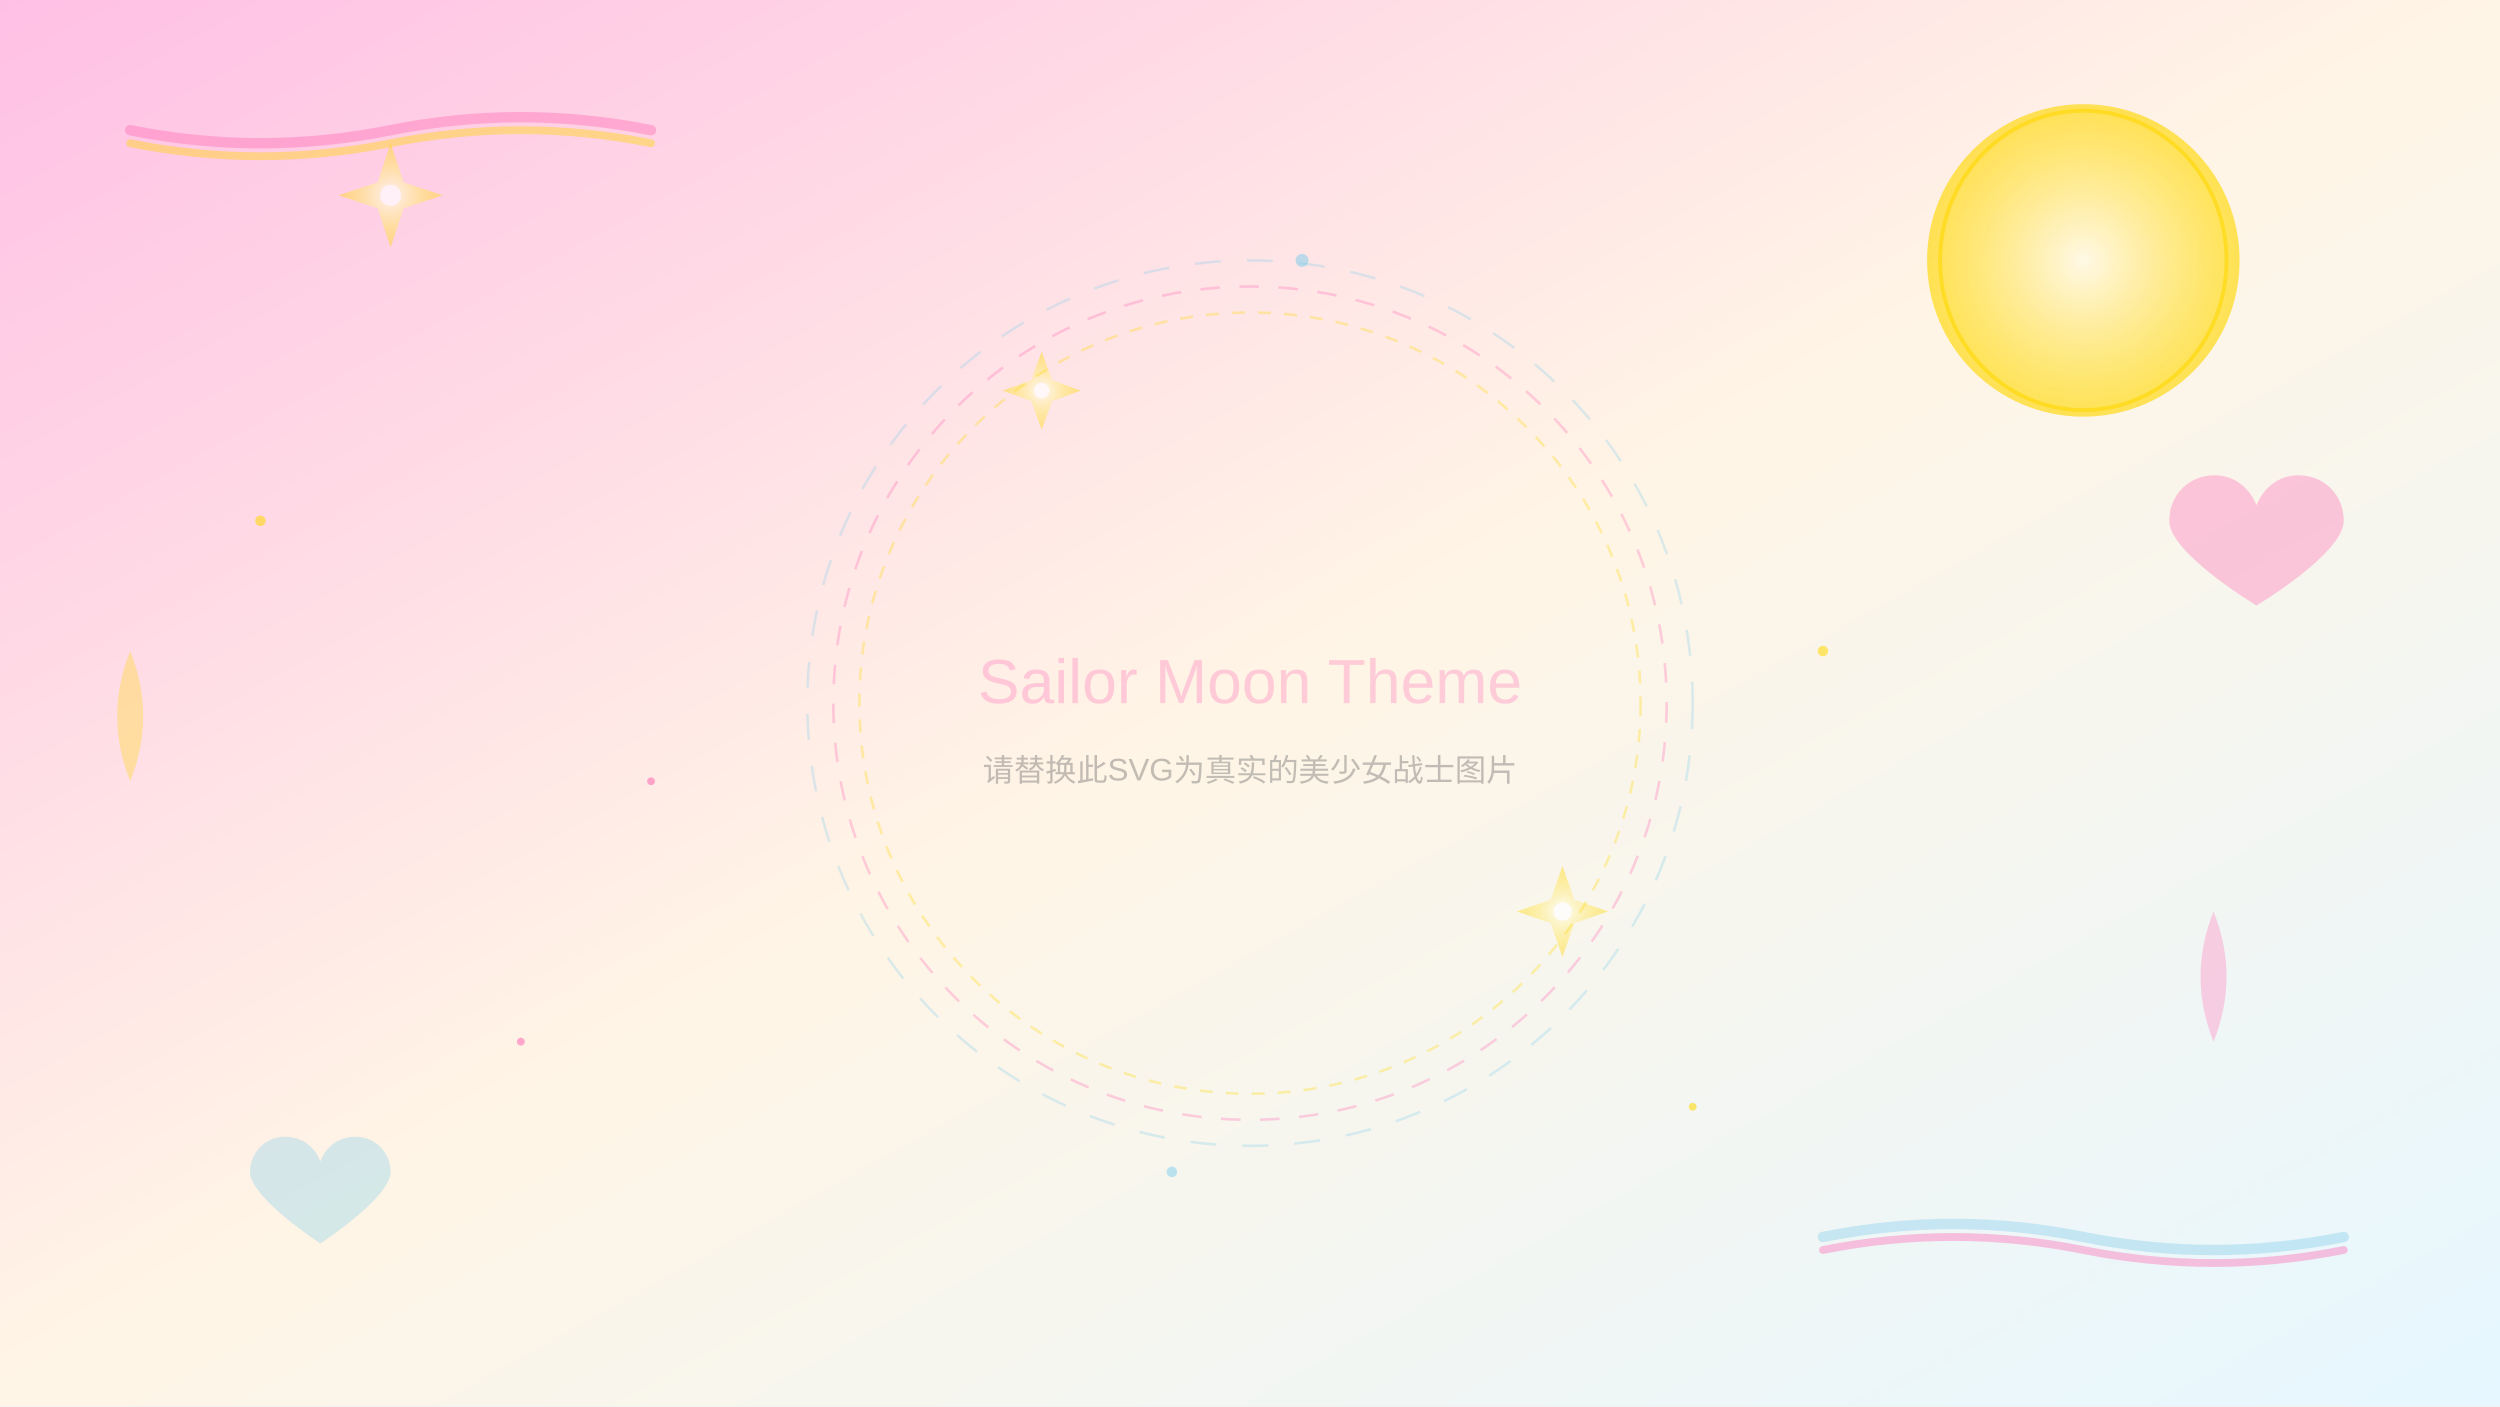
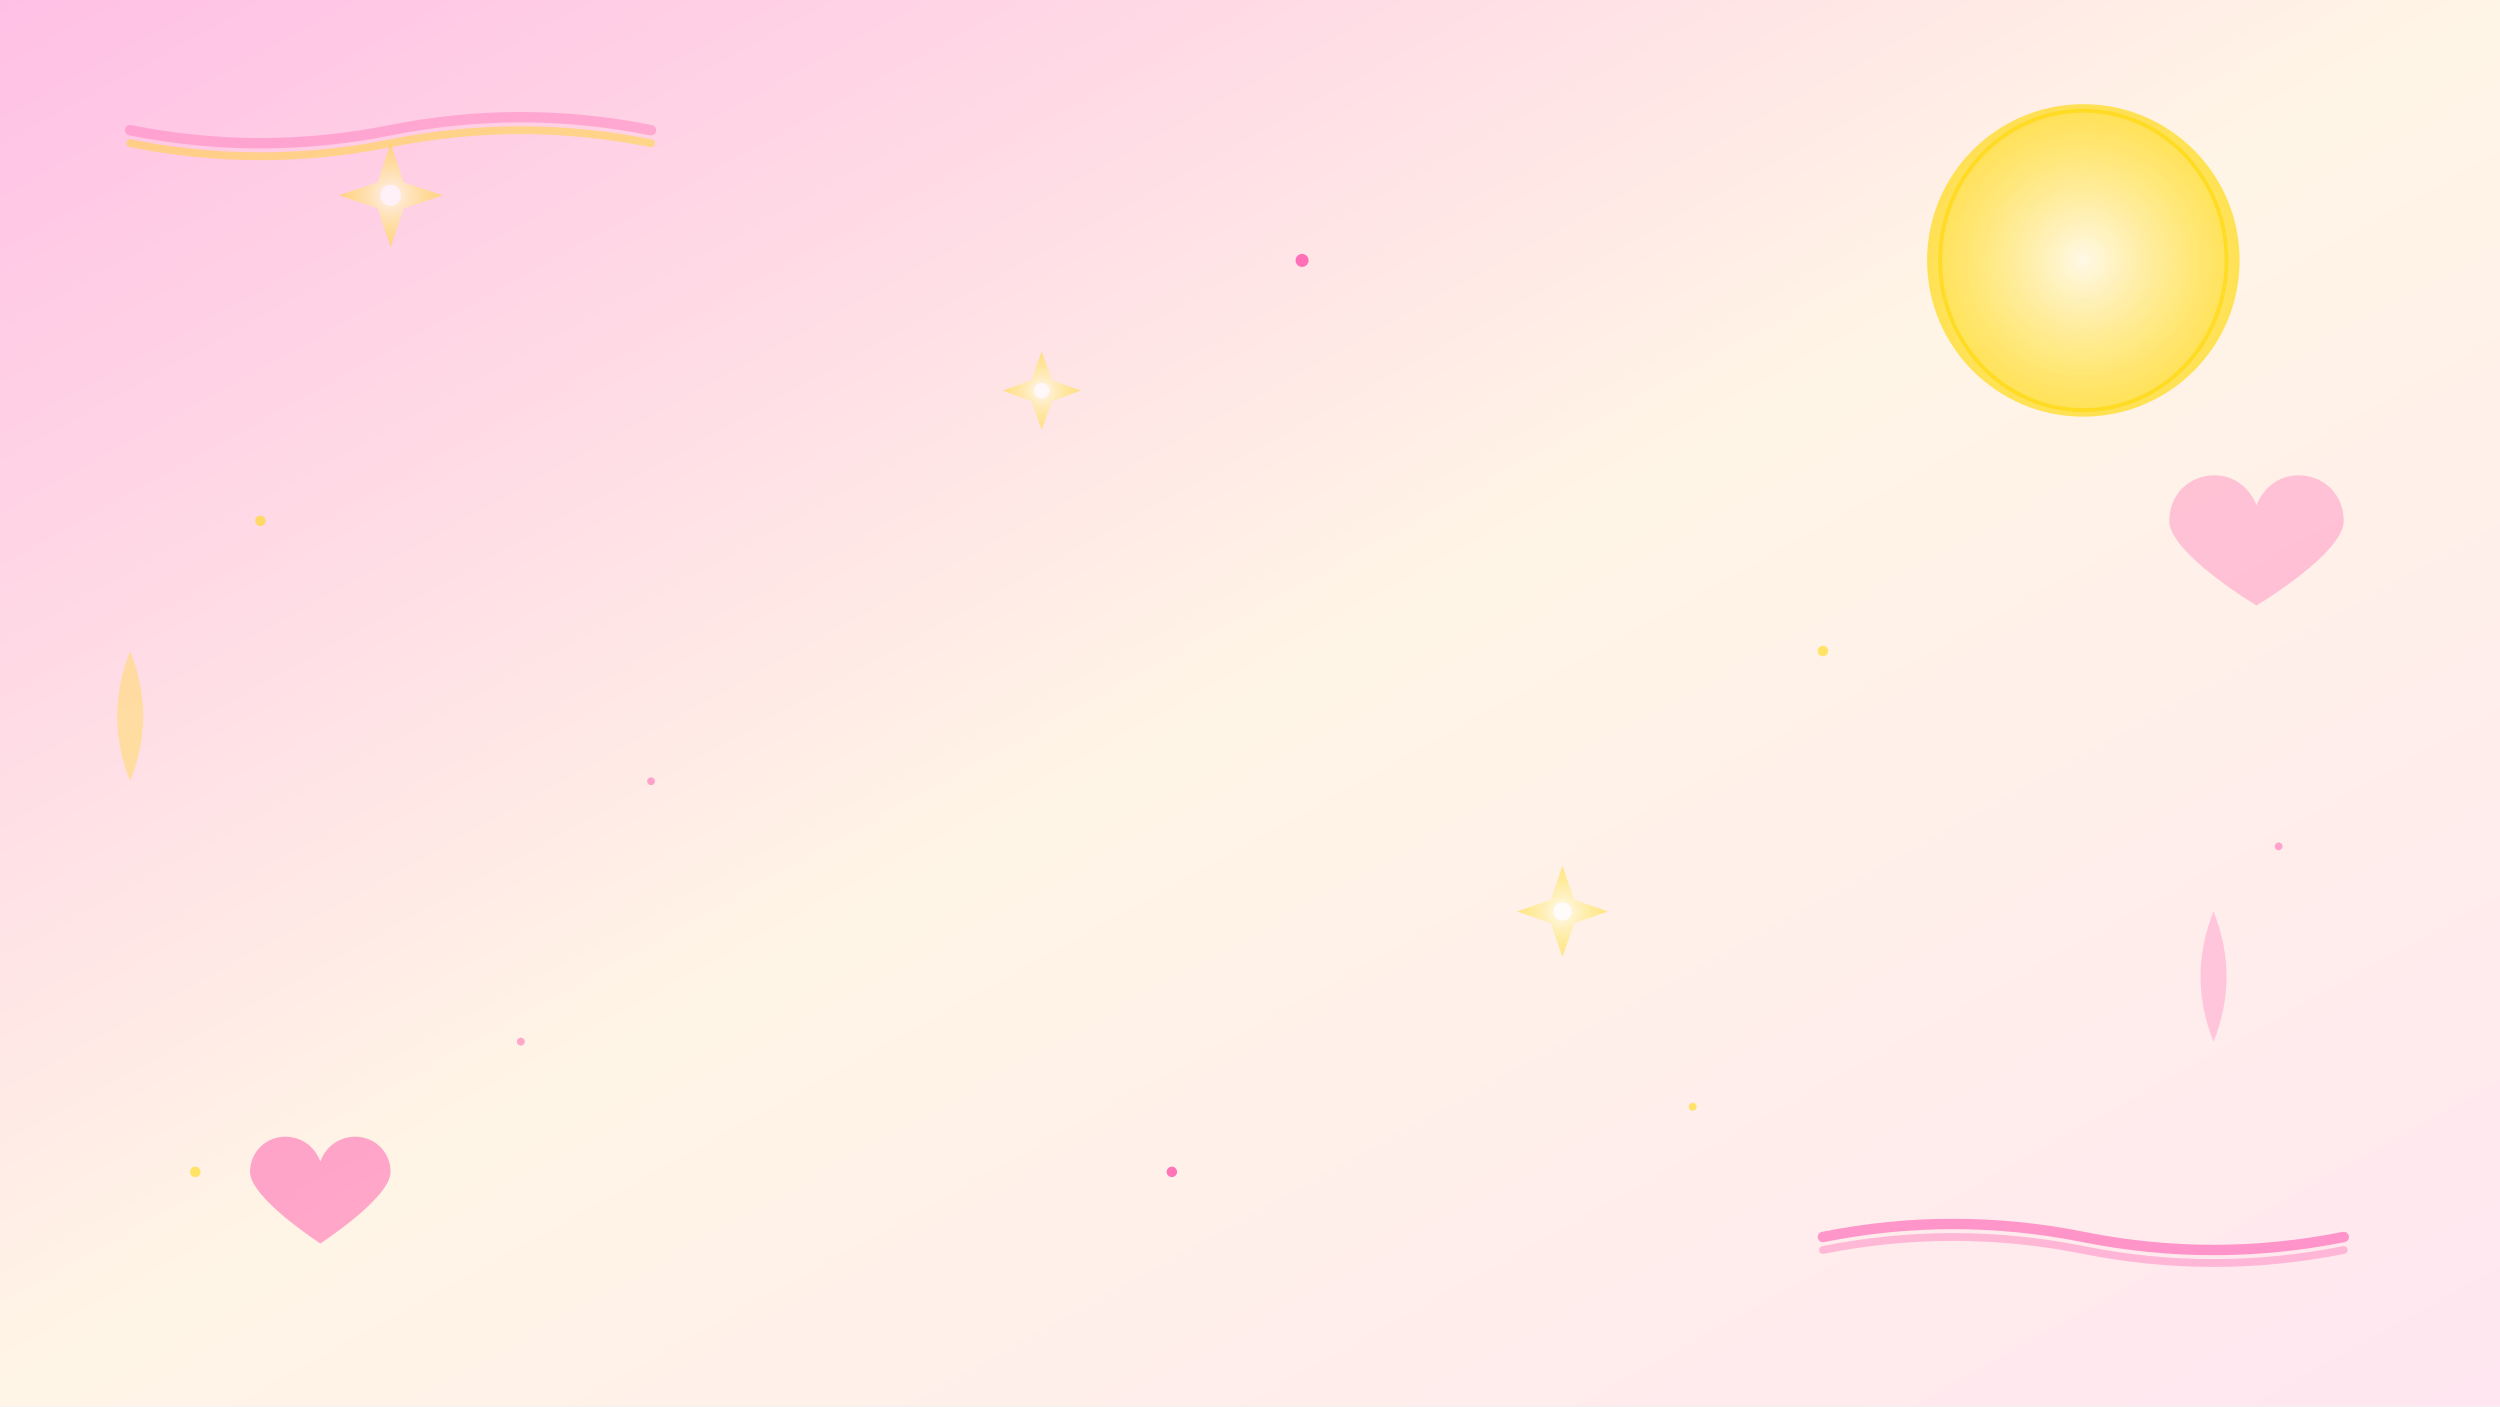
<svg xmlns="http://www.w3.org/2000/svg" width="1920" height="1080" viewBox="0 0 1920 1080">
  <defs>
    <linearGradient id="bg-gradient" x1="0%" y1="0%" x2="100%" y2="100%">
      <stop offset="0%" style="stop-color:#ffc0e5;stop-opacity:1" />
      <stop offset="50%" style="stop-color:#fff5e6;stop-opacity:1" />
-       <stop offset="100%" style="stop-color:#e6f7ff;stop-opacity:1" />
+       <stop offset="100%" style="stop-color:#ffe6f0;stop-opacity:1" />
    </linearGradient>
    <radialGradient id="moon-gradient" cx="50%" cy="50%" r="50%">
      <stop offset="0%" style="stop-color:#fff9e6;stop-opacity:1" />
      <stop offset="100%" style="stop-color:#ffd700;stop-opacity:0.8" />
    </radialGradient>
    <radialGradient id="star-gradient" cx="50%" cy="50%" r="50%">
      <stop offset="0%" style="stop-color:#ffffff;stop-opacity:1" />
      <stop offset="100%" style="stop-color:#ffd700;stop-opacity:0.6" />
    </radialGradient>
  </defs>
  <rect width="1920" height="1080" fill="url(#bg-gradient)" />
  <circle cx="1600" cy="200" r="120" fill="url(#moon-gradient)" opacity="0.8" />
  <ellipse cx="1600" cy="200" rx="110" ry="115" fill="none" stroke="#ffd700" stroke-width="3" opacity="0.6" />
  <g opacity="0.7">
    <g transform="translate(300, 150)">
      <path d="M 0,-40 L 10,-10 L 40,0 L 10,10 L 0,40 L -10,10 L -40,0 L -10,-10 Z" fill="url(#star-gradient)" />
      <circle cx="0" cy="0" r="8" fill="#ffffff" />
    </g>
    <g transform="translate(800, 300)">
      <path d="M 0,-30 L 8,-8 L 30,0 L 8,8 L 0,30 L -8,8 L -30,0 L -8,-8 Z" fill="url(#star-gradient)" />
      <circle cx="0" cy="0" r="6" fill="#ffffff" />
    </g>
    <g transform="translate(1200, 700)">
      <path d="M 0,-35 L 9,-9 L 35,0 L 9,9 L 0,35 L -9,9 L -35,0 L -9,-9 Z" fill="url(#star-gradient)" />
      <circle cx="0" cy="0" r="7" fill="#ffffff" />
    </g>
    <circle cx="200" cy="400" r="4" fill="#ffd700" opacity="0.8" />
    <circle cx="500" cy="600" r="3" fill="#ff69b4" opacity="0.8" />
-     <circle cx="1000" cy="200" r="5" fill="#87ceeb" opacity="0.8" />
+     <circle cx="1000" cy="200" r="5" fill="#ff1493" opacity="0.8" />
    <circle cx="1400" cy="500" r="4" fill="#ffd700" opacity="0.8" />
    <circle cx="400" cy="800" r="3" fill="#ff69b4" opacity="0.8" />
-     <circle cx="900" cy="900" r="4" fill="#87ceeb" opacity="0.8" />
+     <circle cx="900" cy="900" r="4" fill="#ff1493" opacity="0.8" />
    <circle cx="1300" cy="850" r="3" fill="#ffd700" opacity="0.8" />
+     <circle cx="150" cy="900" r="4" fill="#ffd700" opacity="0.8" />
+     <circle cx="1750" cy="650" r="3" fill="#ff69b4" opacity="0.8" />
  </g>
  <g opacity="0.5">
    <path d="M 100,600 Q 80,550 100,500 Q 120,550 100,600 Z" fill="#ffd700" opacity="0.6" />
    <path d="M 1700,800 Q 1680,750 1700,700 Q 1720,750 1700,800 Z" fill="#ff69b4" opacity="0.6" />
    <path d="M 1800,400 C 1800,380 1785,365 1765,365 C 1750,365 1738,375 1733,388 C 1728,375 1716,365 1701,365 C 1681,365 1666,380 1666,400 C 1666,425 1733,465 1733,465 C 1733,465 1800,425 1800,400 Z" fill="#ff69b4" opacity="0.7" />
-     <path d="M 300,900 C 300,885 288,873 273,873 C 260,873 250,881 246,892 C 242,881 232,873 219,873 C 204,873 192,885 192,900 C 192,920 246,955 246,955 C 246,955 300,920 300,900 Z" fill="#87ceeb" opacity="0.7" />
+     <path d="M 300,900 C 300,885 288,873 273,873 C 260,873 250,881 246,892 C 242,881 232,873 219,873 C 204,873 192,885 192,900 C 192,920 246,955 246,955 C 246,955 300,920 300,900 Z" fill="#ff1493" opacity="0.7" />
  </g>
  <g opacity="0.4">
    <path d="M 100,100 Q 200,120 300,100 T 500,100" stroke="#ff69b4" stroke-width="8" fill="none" stroke-linecap="round" />
    <path d="M 100,110 Q 200,130 300,110 T 500,110" stroke="#ffd700" stroke-width="6" fill="none" stroke-linecap="round" />
-     <path d="M 1400,950 Q 1500,930 1600,950 T 1800,950" stroke="#87ceeb" stroke-width="8" fill="none" stroke-linecap="round" />
+     <path d="M 1400,950 Q 1500,930 1600,950 T 1800,950" stroke="#ff1493" stroke-width="8" fill="none" stroke-linecap="round" />
    <path d="M 1400,960 Q 1500,940 1600,960 T 1800,960" stroke="#ff69b4" stroke-width="6" fill="none" stroke-linecap="round" />
  </g>
-   <g opacity="0.3">
-     <circle cx="960" cy="540" r="300" fill="none" stroke="#ffd700" stroke-width="2" stroke-dasharray="10,10" />
-     <circle cx="960" cy="540" r="320" fill="none" stroke="#ff69b4" stroke-width="2" stroke-dasharray="15,15" />
-     <circle cx="960" cy="540" r="340" fill="none" stroke="#87ceeb" stroke-width="2" stroke-dasharray="20,20" />
-   </g>
-   <text x="960" y="540" font-family="Arial, sans-serif" font-size="48" fill="#ff69b4" opacity="0.3" text-anchor="middle">
-     Sailor Moon Theme
-   </text>
-   <text x="960" y="600" font-family="Arial, sans-serif" font-size="24" fill="#666" opacity="0.4" text-anchor="middle">
-     请替换此SVG为真实的美少女战士图片
-   </text>
</svg>
